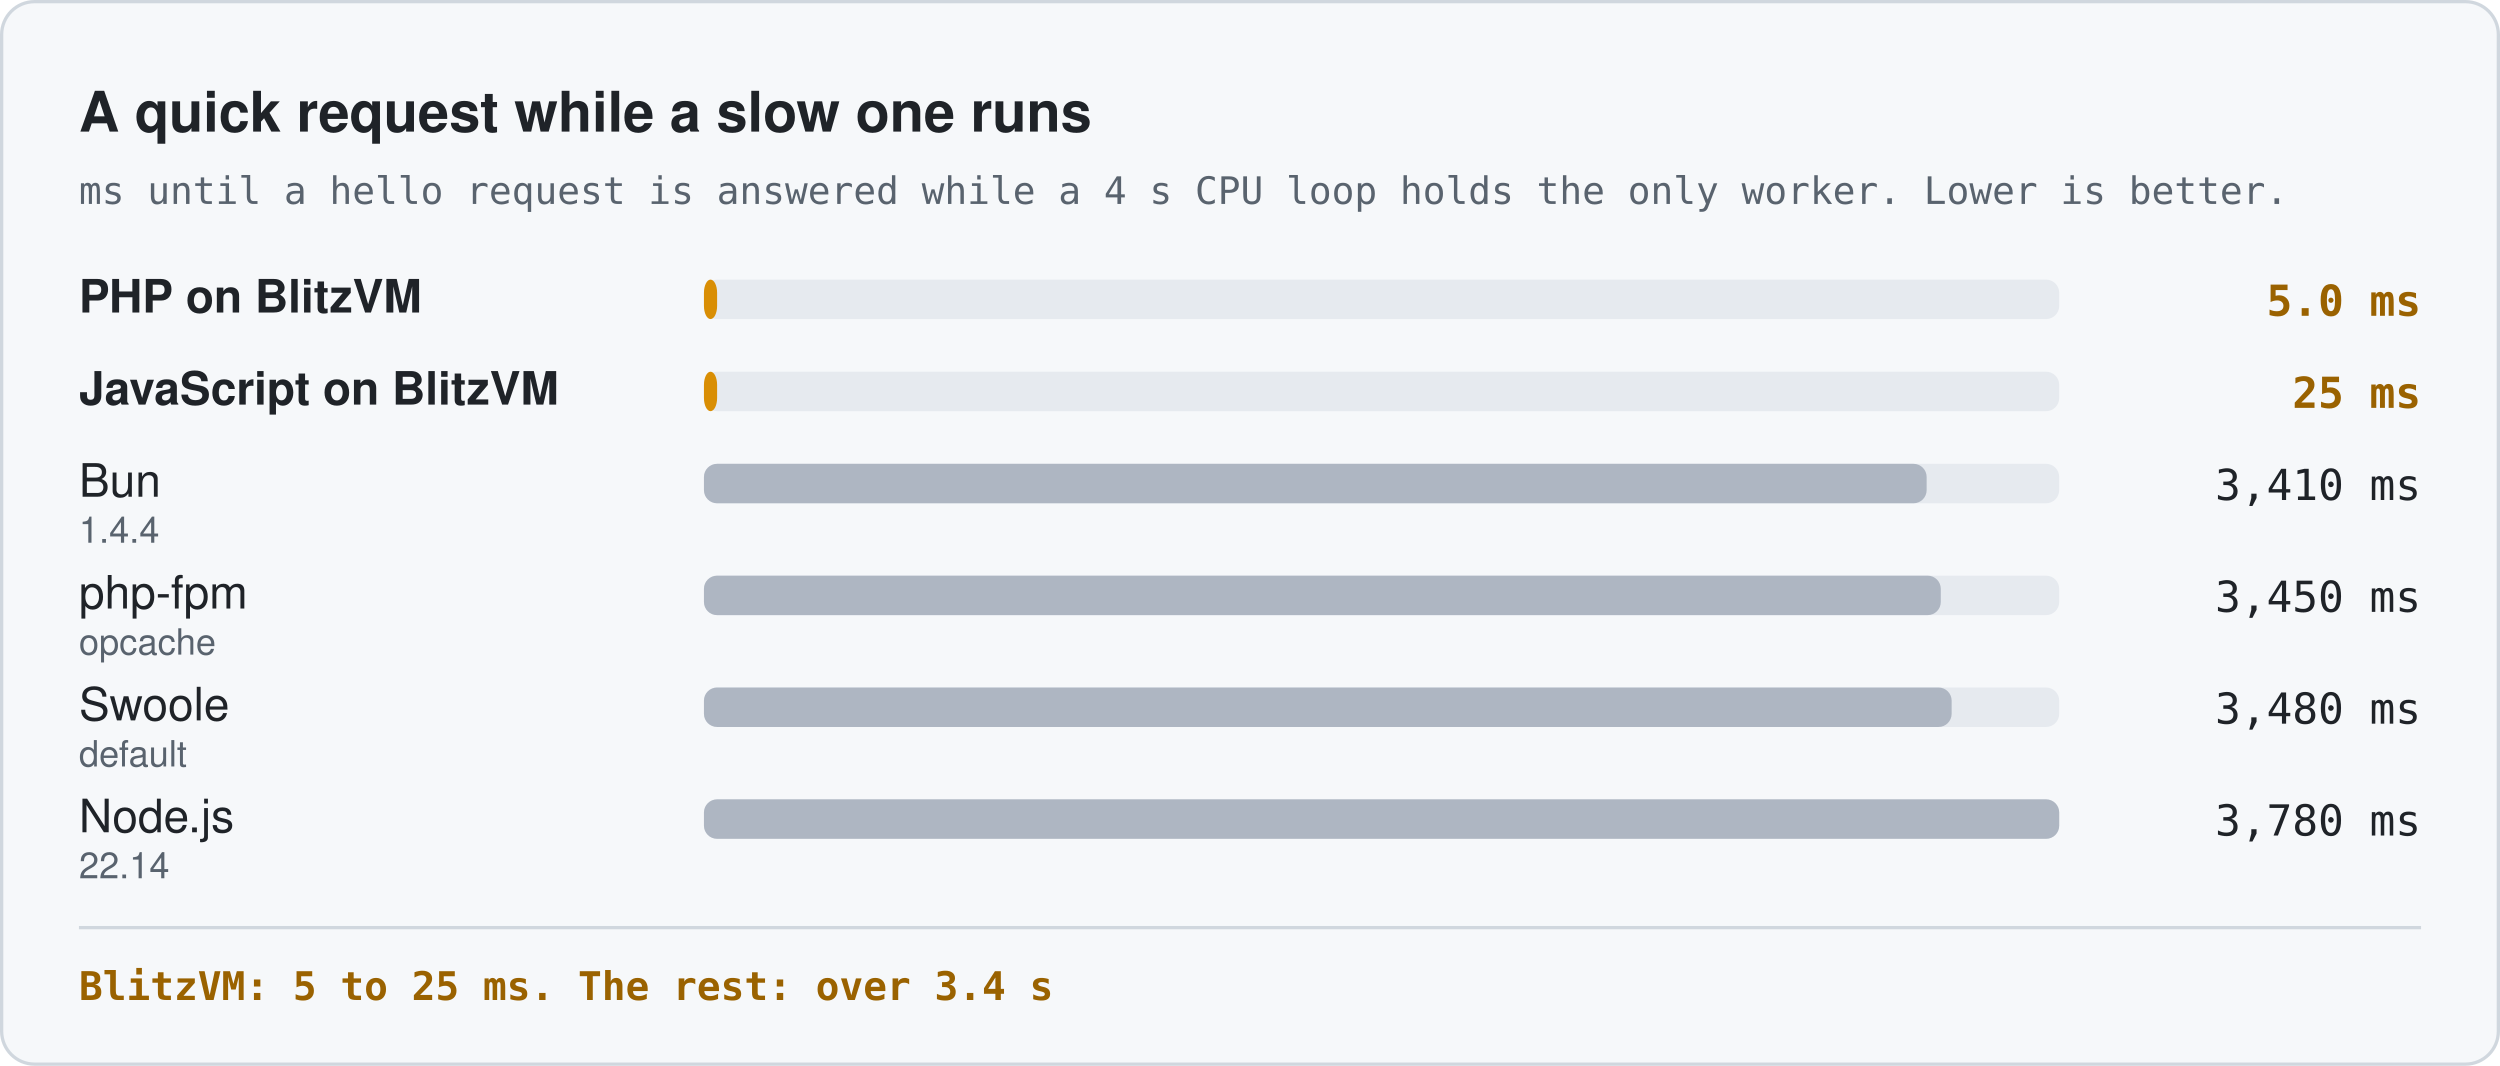
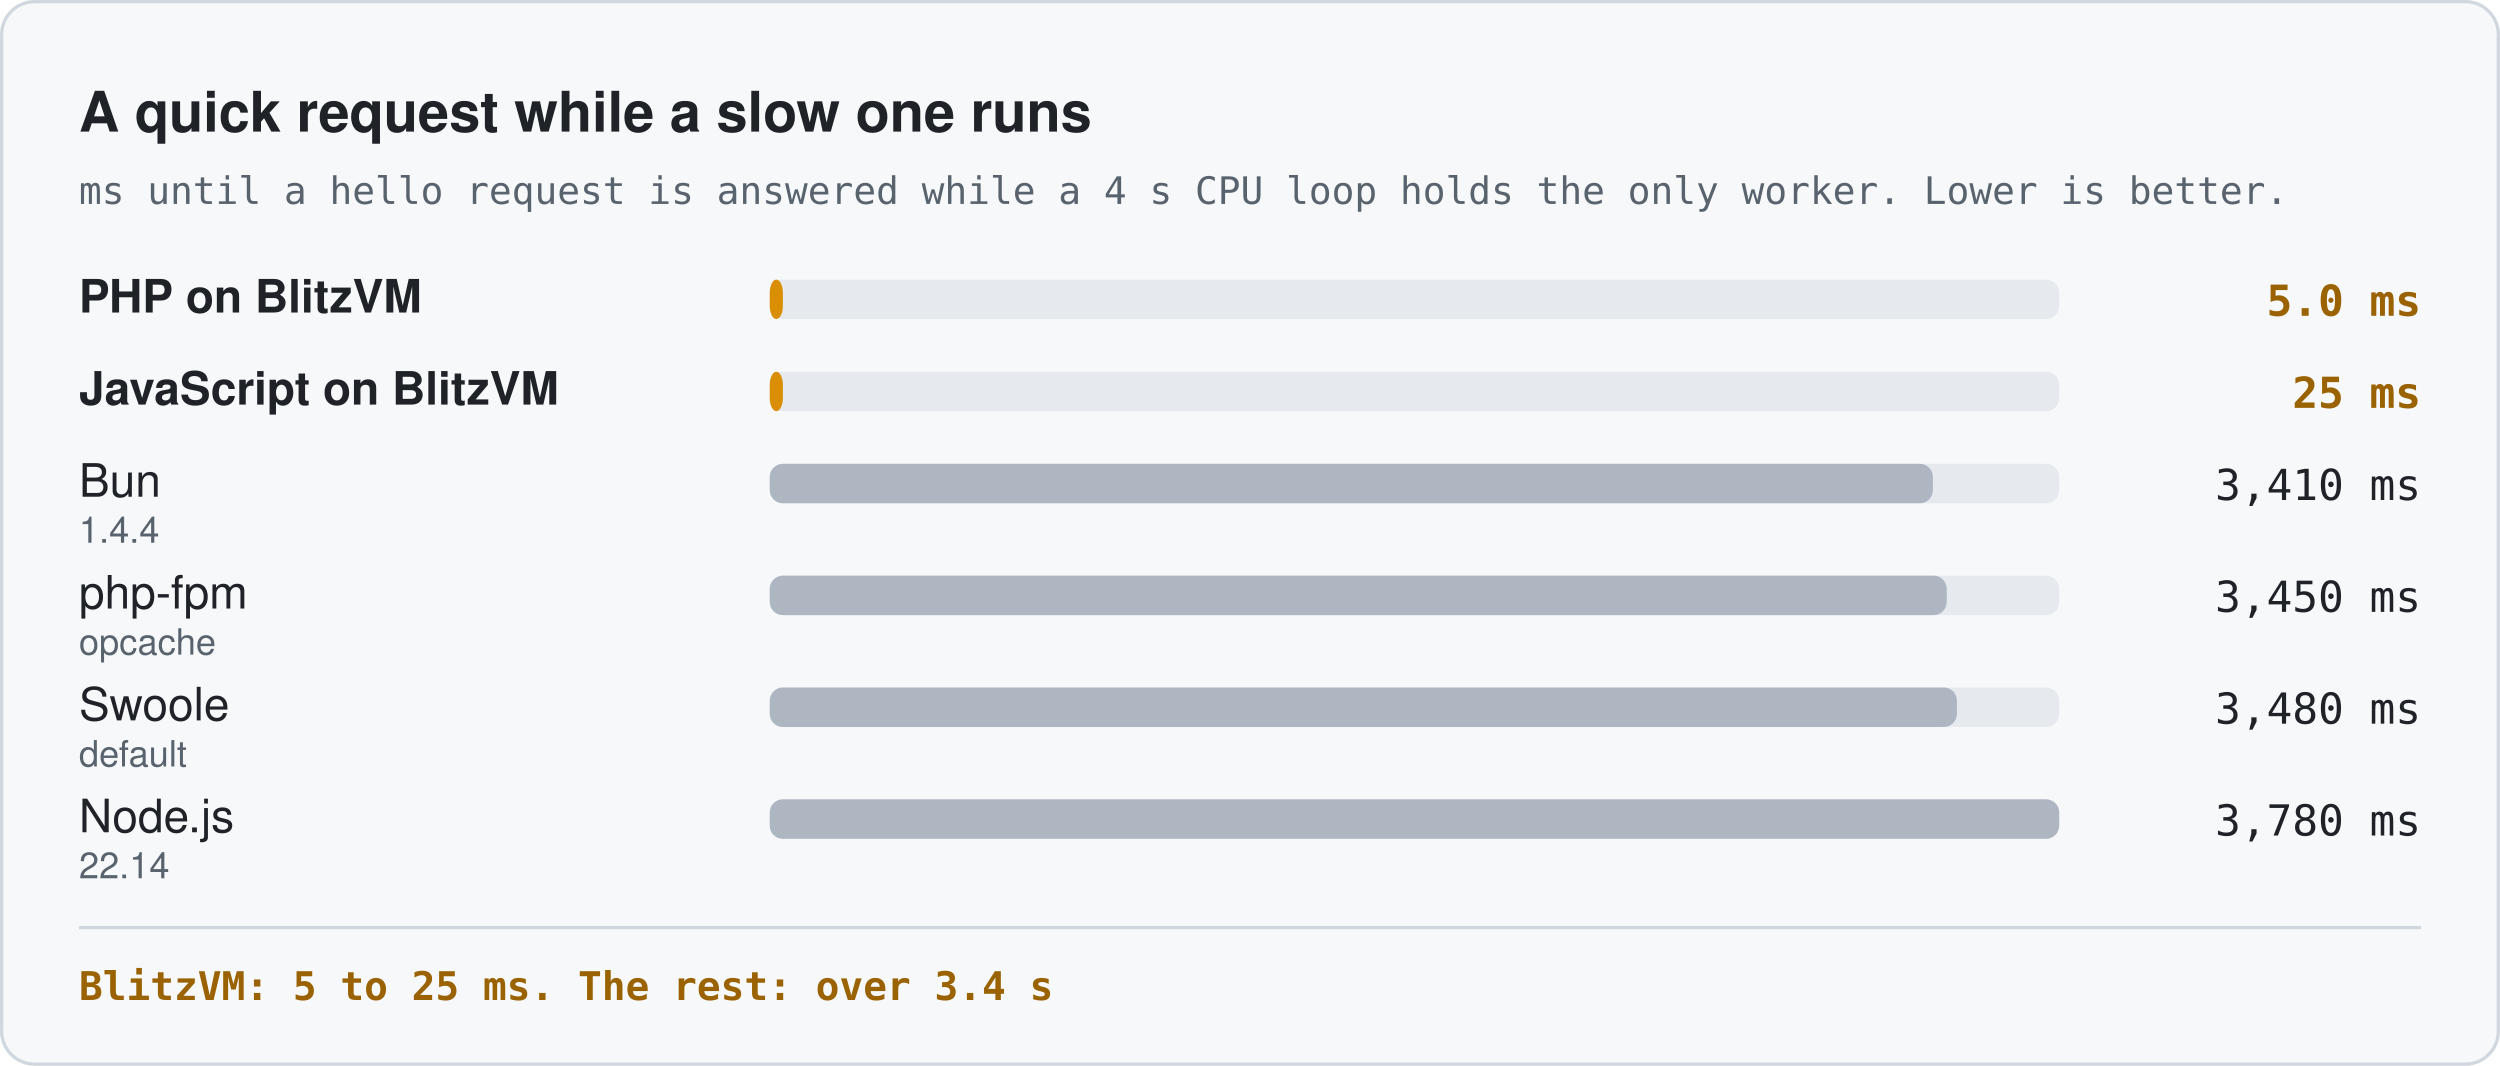
<svg xmlns="http://www.w3.org/2000/svg" width="760" height="324" viewBox="0 0 760 324" role="img" aria-label="A quick request while a slow one runs">
  <rect x="0.5" y="0.5" width="759" height="323" rx="10" fill="#F6F8FA" stroke="#D0D7DE" />
  <text x="24" y="40" font-family="-apple-system, BlinkMacSystemFont, 'Segoe UI', Helvetica, Arial, sans-serif" font-size="17" font-weight="600" fill="#1F2328">A quick request while a slow one runs</text>
  <text x="24" y="62" font-family="ui-monospace, SFMono-Regular, Menlo, Consolas, monospace" font-size="11.5" fill="#59636E">ms until a hello request is answered while a 4 s CPU loop holds the only worker. Lower is better.</text>
  <text x="24" y="95" font-family="-apple-system, BlinkMacSystemFont, 'Segoe UI', Helvetica, Arial, sans-serif" font-size="14" font-weight="600" fill="#1F2328">PHP on BlitzVM</text>
-   <rect x="214" y="85" width="412" height="12" rx="4" fill="#E6EAEF" />
-   <rect x="214" y="85" width="4.0" height="12" rx="4" fill="#D98E04" />
+   <rect x="234" y="85" width="392" height="12" rx="4" fill="#E6EAEF" />
+   <rect x="234" y="85" width="4.0" height="12" rx="4" fill="#D98E04" />
  <text x="736" y="96" text-anchor="end" font-family="ui-monospace, SFMono-Regular, Menlo, Consolas, monospace" font-size="13" font-weight="600" fill="#9A6200">5.0 ms</text>
  <text x="24" y="123" font-family="-apple-system, BlinkMacSystemFont, 'Segoe UI', Helvetica, Arial, sans-serif" font-size="14" font-weight="600" fill="#1F2328">JavaScript on BlitzVM</text>
-   <rect x="214" y="113" width="412" height="12" rx="4" fill="#E6EAEF" />
-   <rect x="214" y="113" width="4.0" height="12" rx="4" fill="#D98E04" />
+   <rect x="234" y="113" width="392" height="12" rx="4" fill="#E6EAEF" />
+   <rect x="234" y="113" width="4.0" height="12" rx="4" fill="#D98E04" />
  <text x="736" y="124" text-anchor="end" font-family="ui-monospace, SFMono-Regular, Menlo, Consolas, monospace" font-size="13" font-weight="600" fill="#9A6200">25 ms</text>
  <text x="24" y="151" font-family="-apple-system, BlinkMacSystemFont, 'Segoe UI', Helvetica, Arial, sans-serif" font-size="14" font-weight="400" fill="#1F2328">Bun</text>
  <text x="24" y="165" font-family="-apple-system, BlinkMacSystemFont, 'Segoe UI', Helvetica, Arial, sans-serif" font-size="11" fill="#59636E">1.4.4</text>
-   <rect x="214" y="141" width="412" height="12" rx="4" fill="#E6EAEF" />
-   <rect x="214" y="141" width="371.7" height="12" rx="4" fill="#AEB6C2" />
+   <rect x="234" y="141" width="392" height="12" rx="4" fill="#E6EAEF" />
+   <rect x="234" y="141" width="353.6" height="12" rx="4" fill="#AEB6C2" />
  <text x="736" y="152" text-anchor="end" font-family="ui-monospace, SFMono-Regular, Menlo, Consolas, monospace" font-size="13" font-weight="400" fill="#1F2328">3,410 ms</text>
  <text x="24" y="185" font-family="-apple-system, BlinkMacSystemFont, 'Segoe UI', Helvetica, Arial, sans-serif" font-size="14" font-weight="400" fill="#1F2328">php-fpm</text>
  <text x="24" y="199" font-family="-apple-system, BlinkMacSystemFont, 'Segoe UI', Helvetica, Arial, sans-serif" font-size="11" fill="#59636E">opcache</text>
-   <rect x="214" y="175" width="412" height="12" rx="4" fill="#E6EAEF" />
-   <rect x="214" y="175" width="376.0" height="12" rx="4" fill="#AEB6C2" />
+   <rect x="234" y="175" width="392" height="12" rx="4" fill="#E6EAEF" />
+   <rect x="234" y="175" width="357.8" height="12" rx="4" fill="#AEB6C2" />
  <text x="736" y="186" text-anchor="end" font-family="ui-monospace, SFMono-Regular, Menlo, Consolas, monospace" font-size="13" font-weight="400" fill="#1F2328">3,450 ms</text>
  <text x="24" y="219" font-family="-apple-system, BlinkMacSystemFont, 'Segoe UI', Helvetica, Arial, sans-serif" font-size="14" font-weight="400" fill="#1F2328">Swoole</text>
  <text x="24" y="233" font-family="-apple-system, BlinkMacSystemFont, 'Segoe UI', Helvetica, Arial, sans-serif" font-size="11" fill="#59636E">default</text>
-   <rect x="214" y="209" width="412" height="12" rx="4" fill="#E6EAEF" />
-   <rect x="214" y="209" width="379.3" height="12" rx="4" fill="#AEB6C2" />
+   <rect x="234" y="209" width="392" height="12" rx="4" fill="#E6EAEF" />
+   <rect x="234" y="209" width="360.9" height="12" rx="4" fill="#AEB6C2" />
  <text x="736" y="220" text-anchor="end" font-family="ui-monospace, SFMono-Regular, Menlo, Consolas, monospace" font-size="13" font-weight="400" fill="#1F2328">3,480 ms</text>
  <text x="24" y="253" font-family="-apple-system, BlinkMacSystemFont, 'Segoe UI', Helvetica, Arial, sans-serif" font-size="14" font-weight="400" fill="#1F2328">Node.js</text>
  <text x="24" y="267" font-family="-apple-system, BlinkMacSystemFont, 'Segoe UI', Helvetica, Arial, sans-serif" font-size="11" fill="#59636E">22.14</text>
-   <rect x="214" y="243" width="412" height="12" rx="4" fill="#E6EAEF" />
-   <rect x="214" y="243" width="412.0" height="12" rx="4" fill="#AEB6C2" />
+   <rect x="234" y="243" width="392" height="12" rx="4" fill="#E6EAEF" />
+   <rect x="234" y="243" width="392.0" height="12" rx="4" fill="#AEB6C2" />
  <text x="736" y="254" text-anchor="end" font-family="ui-monospace, SFMono-Regular, Menlo, Consolas, monospace" font-size="13" font-weight="400" fill="#1F2328">3,780 ms</text>
  <line x1="24" y1="282" x2="736" y2="282" stroke="#D0D7DE" />
  <text x="24" y="304" font-family="ui-monospace, SFMono-Regular, Menlo, Consolas, monospace" font-size="12" font-weight="600" fill="#9A6200">BlitzVM: 5 to 25 ms. The rest: over 3.4 s</text>
</svg>
